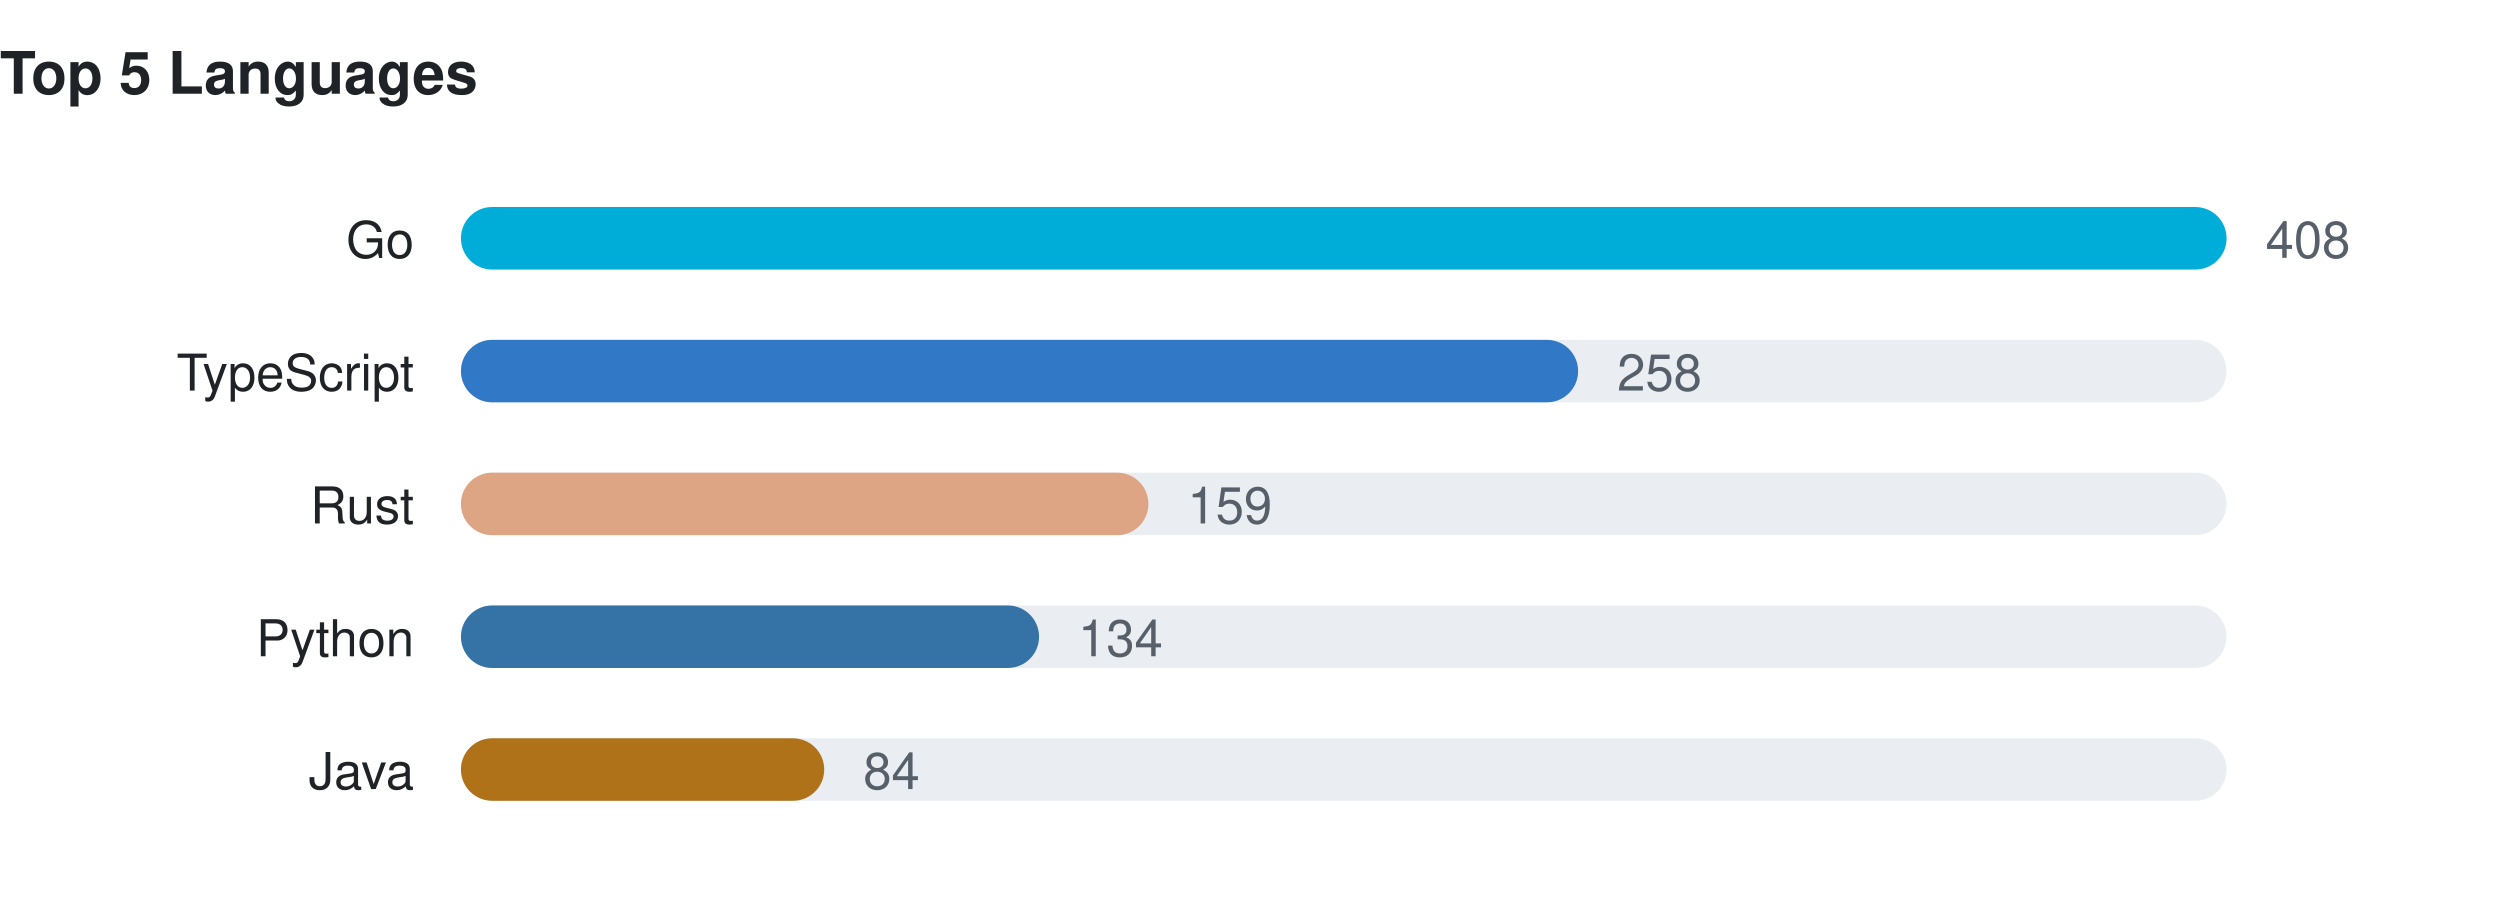
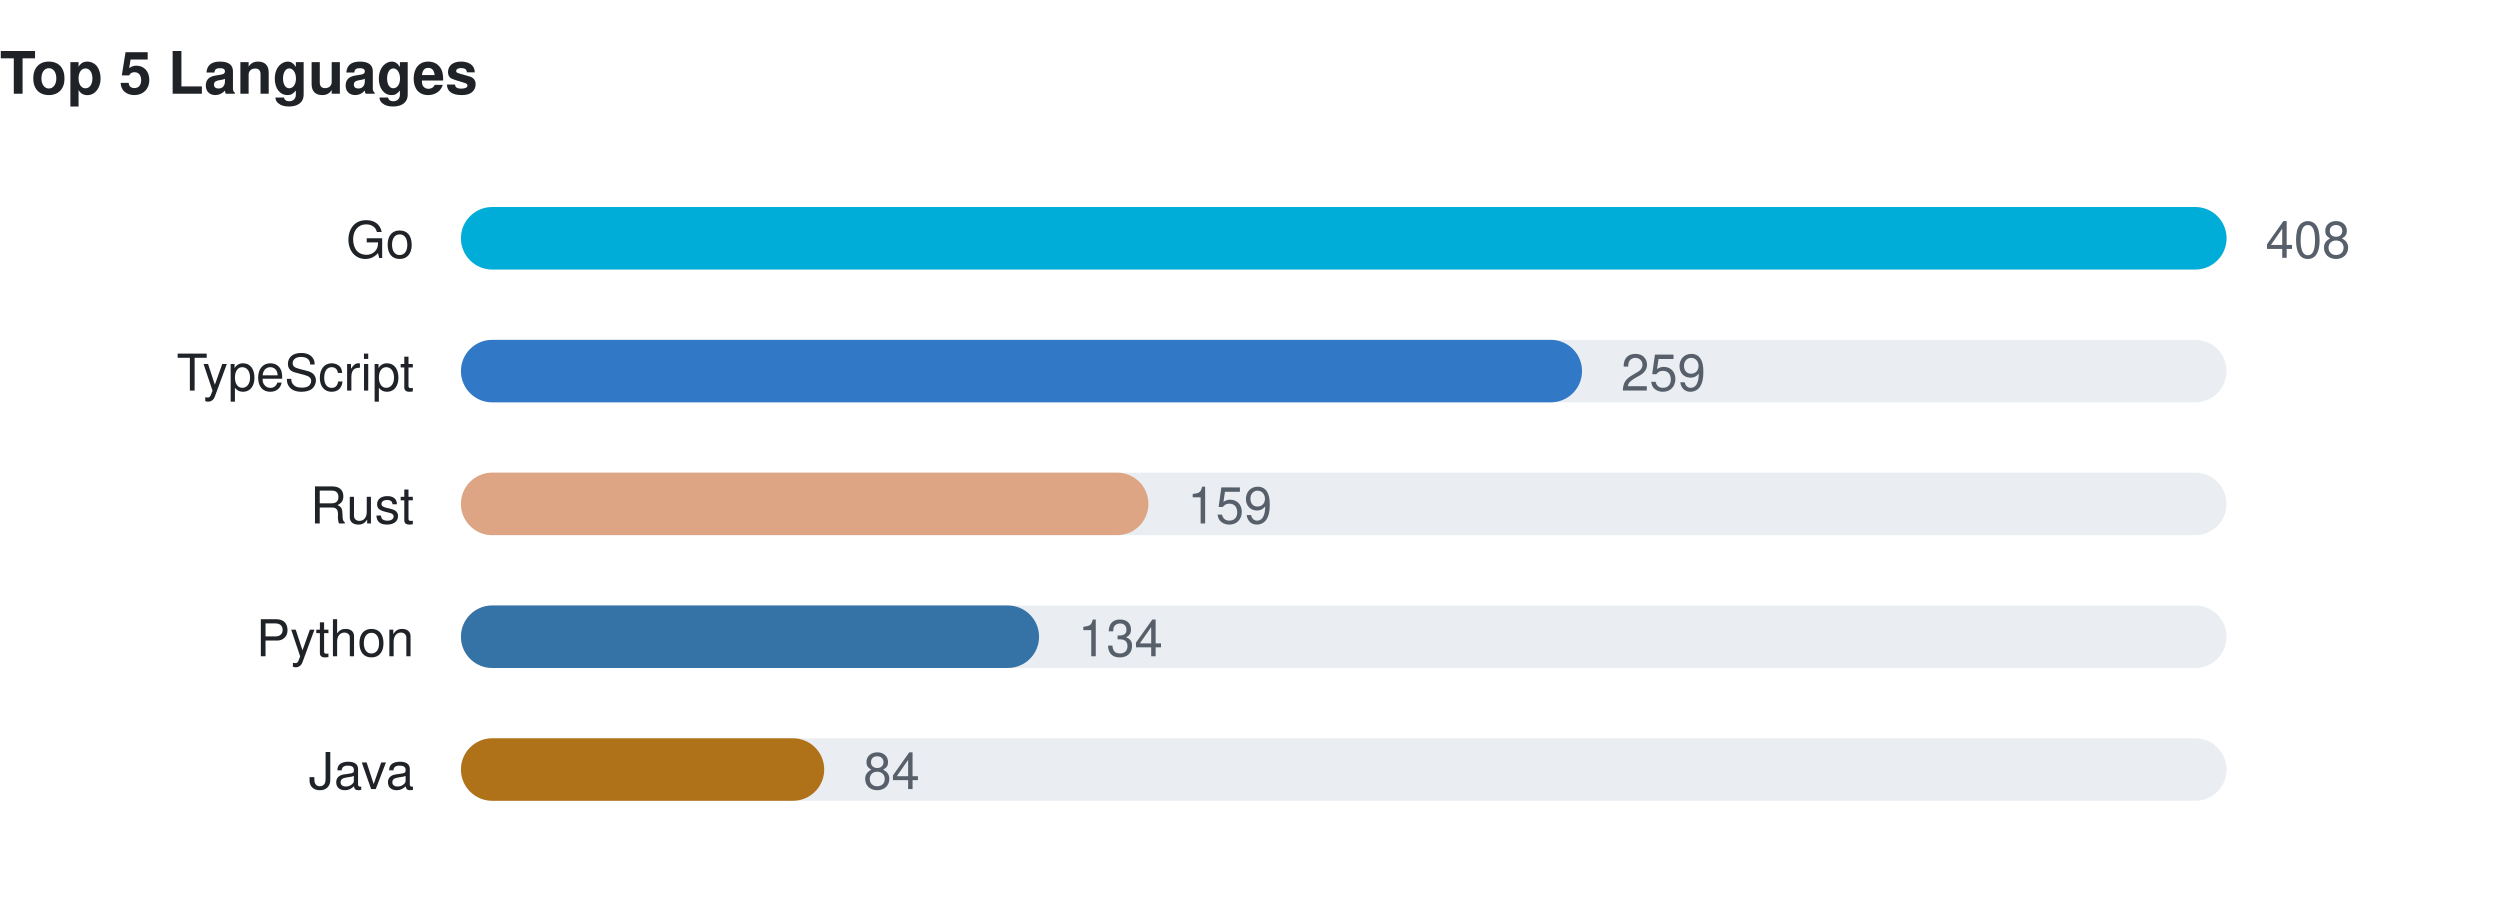
- <svg xmlns="http://www.w3.org/2000/svg" width="640" height="230" viewBox="0 0 640 230" role="img" aria-label="Top languages by solved problems: Go 408, TypeScript 258, Rust 159, Python 134, Java 84">
+ <svg xmlns="http://www.w3.org/2000/svg" width="640" height="230" viewBox="0 0 640 230" role="img" aria-label="Top languages by solved problems: Go 408, TypeScript 259, Rust 159, Python 134, Java 84">
  <style>
    text { font-family: -apple-system, BlinkMacSystemFont, "Segoe UI", Helvetica, Arial, sans-serif; }
    .title { font-size: 15px; font-weight: 600; fill: #1f2328; }
    .label { font-size: 13px; fill: #1f2328; }
    .count { font-size: 13px; fill: #57606a; }
    .track { fill: #eaeef2; }
    @media (prefers-color-scheme: dark) {
      .title { fill: #e6edf3; }
      .label { fill: #e6edf3; }
      .count { fill: #8b949e; }
      .track { fill: #30363d; }
    }
  </style>
  <text x="0" y="24" class="title">Top 5 Languages</text>
  <g transform="translate(0,44)">
    <text x="106" y="22.0" text-anchor="end" class="label">Go</text>
    <rect x="118" y="9.0" width="452" height="16" rx="8" class="track" />
    <rect x="118" y="9.0" width="452" height="16" rx="8" fill="#00ADD8" />
    <text x="580" y="22.0" class="count">408</text>
  </g>
  <g transform="translate(0,78)">
    <text x="106" y="22.0" text-anchor="end" class="label">TypeScript</text>
    <rect x="118" y="9.0" width="452" height="16" rx="8" class="track" />
-     <rect x="118" y="9.0" width="286" height="16" rx="8" fill="#3178C6" />
-     <text x="414" y="22.0" class="count">258</text>
+     <rect x="118" y="9.0" width="287" height="16" rx="8" fill="#3178C6" />
+     <text x="415" y="22.0" class="count">259</text>
  </g>
  <g transform="translate(0,112)">
    <text x="106" y="22.0" text-anchor="end" class="label">Rust</text>
    <rect x="118" y="9.0" width="452" height="16" rx="8" class="track" />
    <rect x="118" y="9.0" width="176" height="16" rx="8" fill="#DEA584" />
    <text x="304" y="22.0" class="count">159</text>
  </g>
  <g transform="translate(0,146)">
    <text x="106" y="22.0" text-anchor="end" class="label">Python</text>
    <rect x="118" y="9.0" width="452" height="16" rx="8" class="track" />
    <rect x="118" y="9.0" width="148" height="16" rx="8" fill="#3572A5" />
    <text x="276" y="22.0" class="count">134</text>
  </g>
  <g transform="translate(0,180)">
    <text x="106" y="22.0" text-anchor="end" class="label">Java</text>
    <rect x="118" y="9.0" width="452" height="16" rx="8" class="track" />
    <rect x="118" y="9.0" width="93" height="16" rx="8" fill="#B07219" />
    <text x="221" y="22.0" class="count">84</text>
  </g>
</svg>
